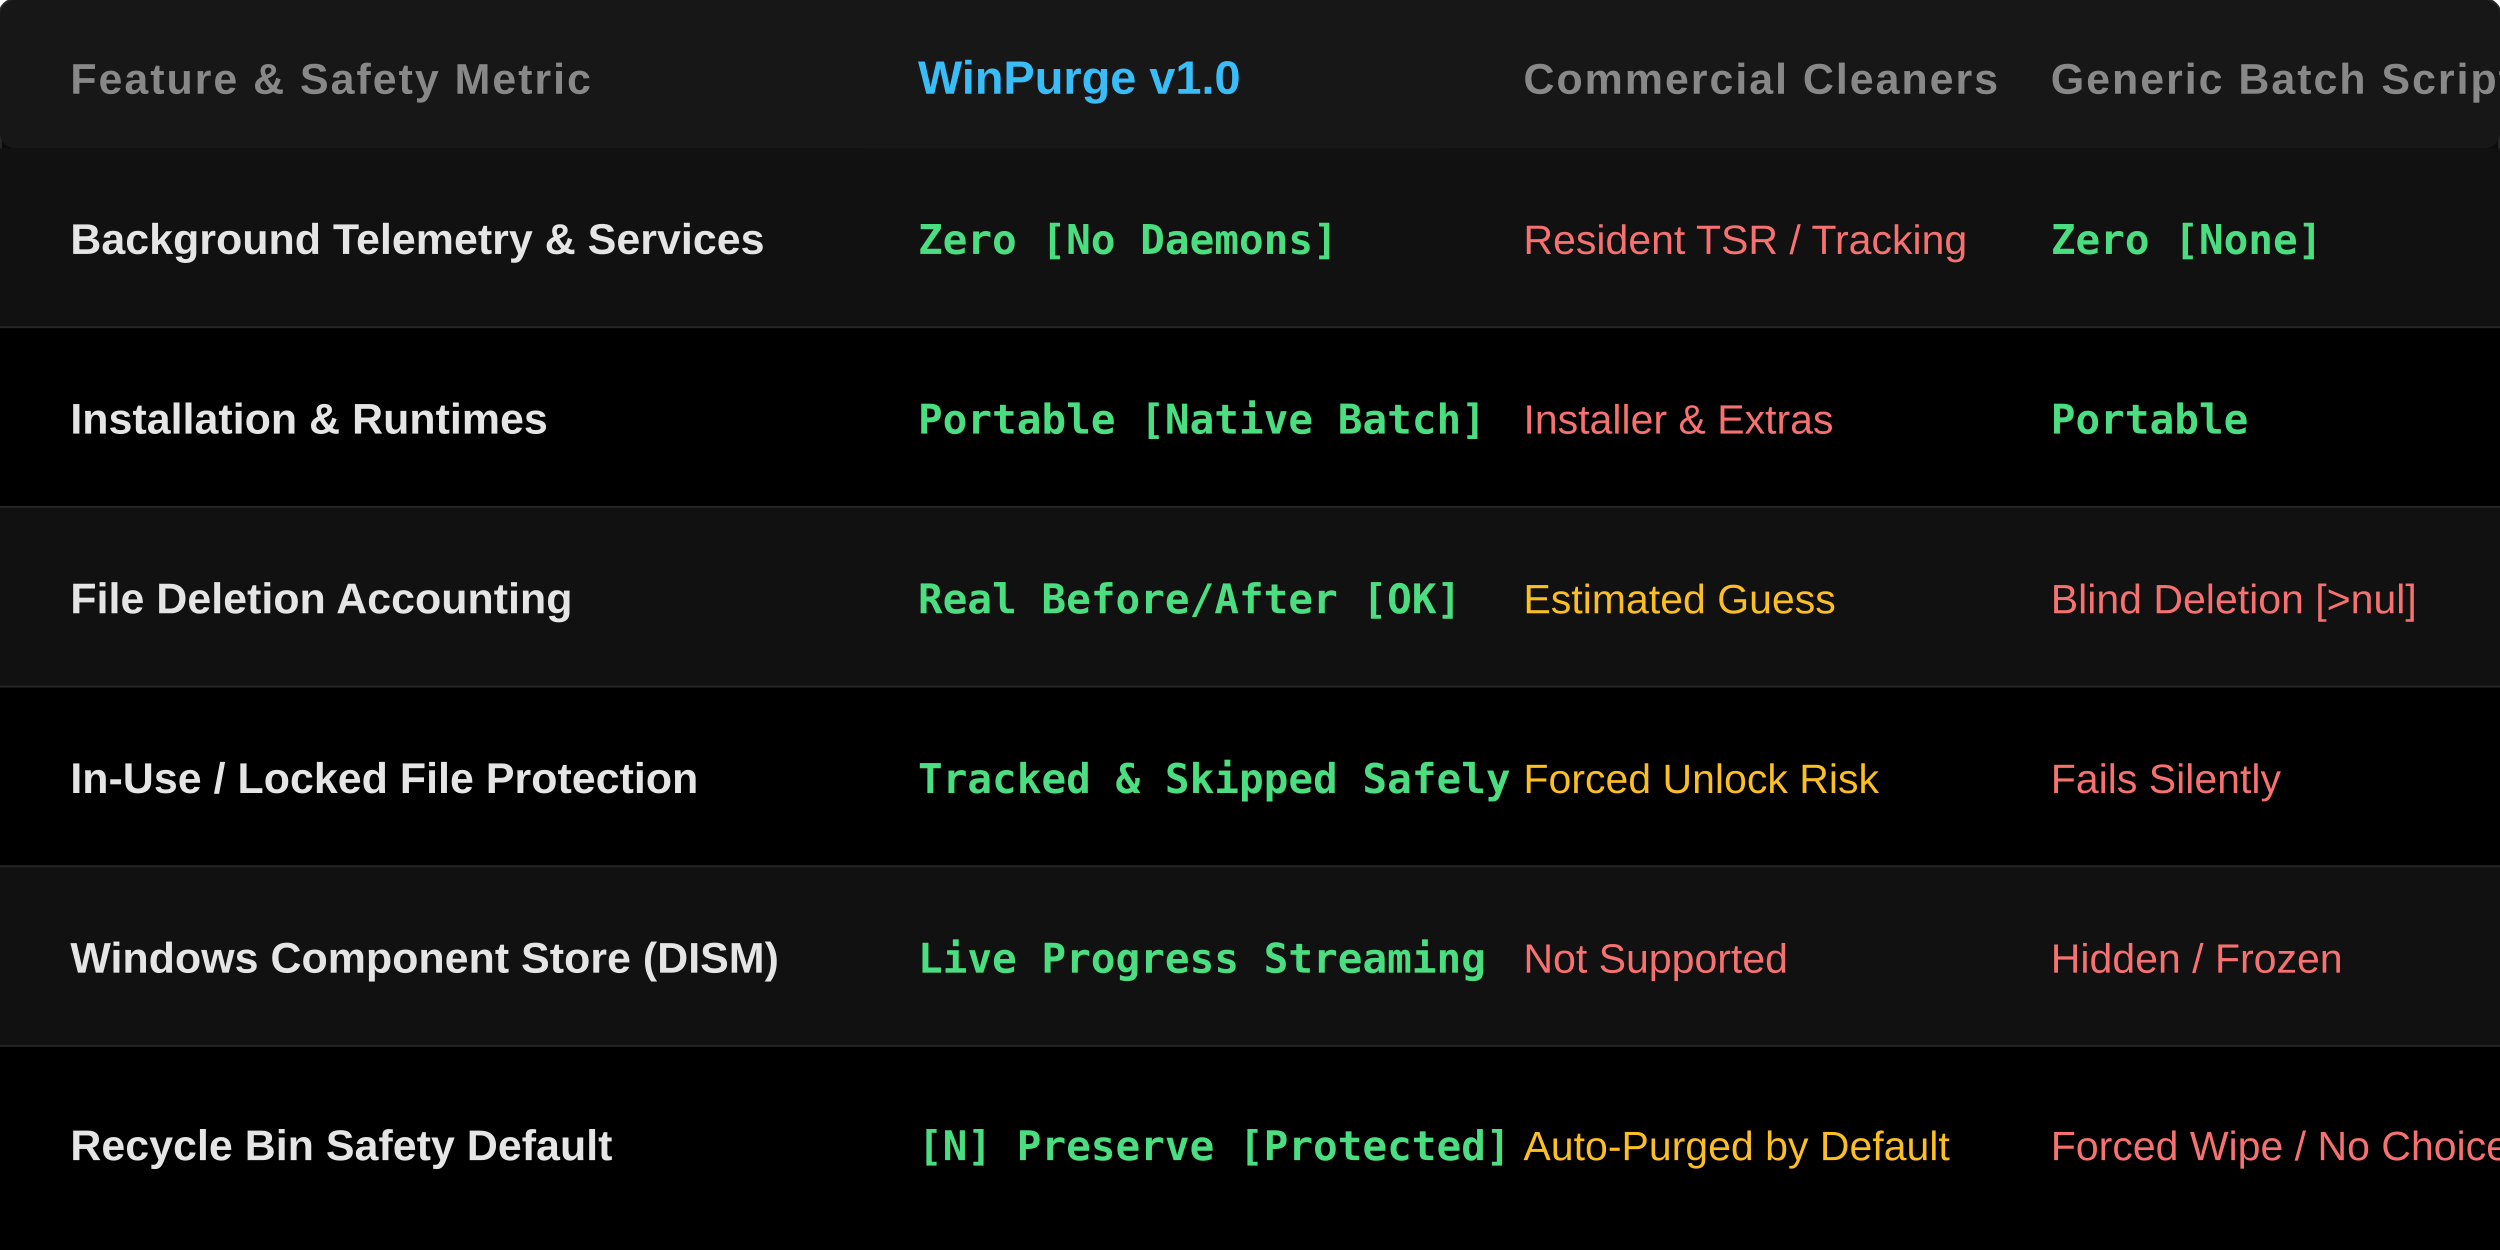
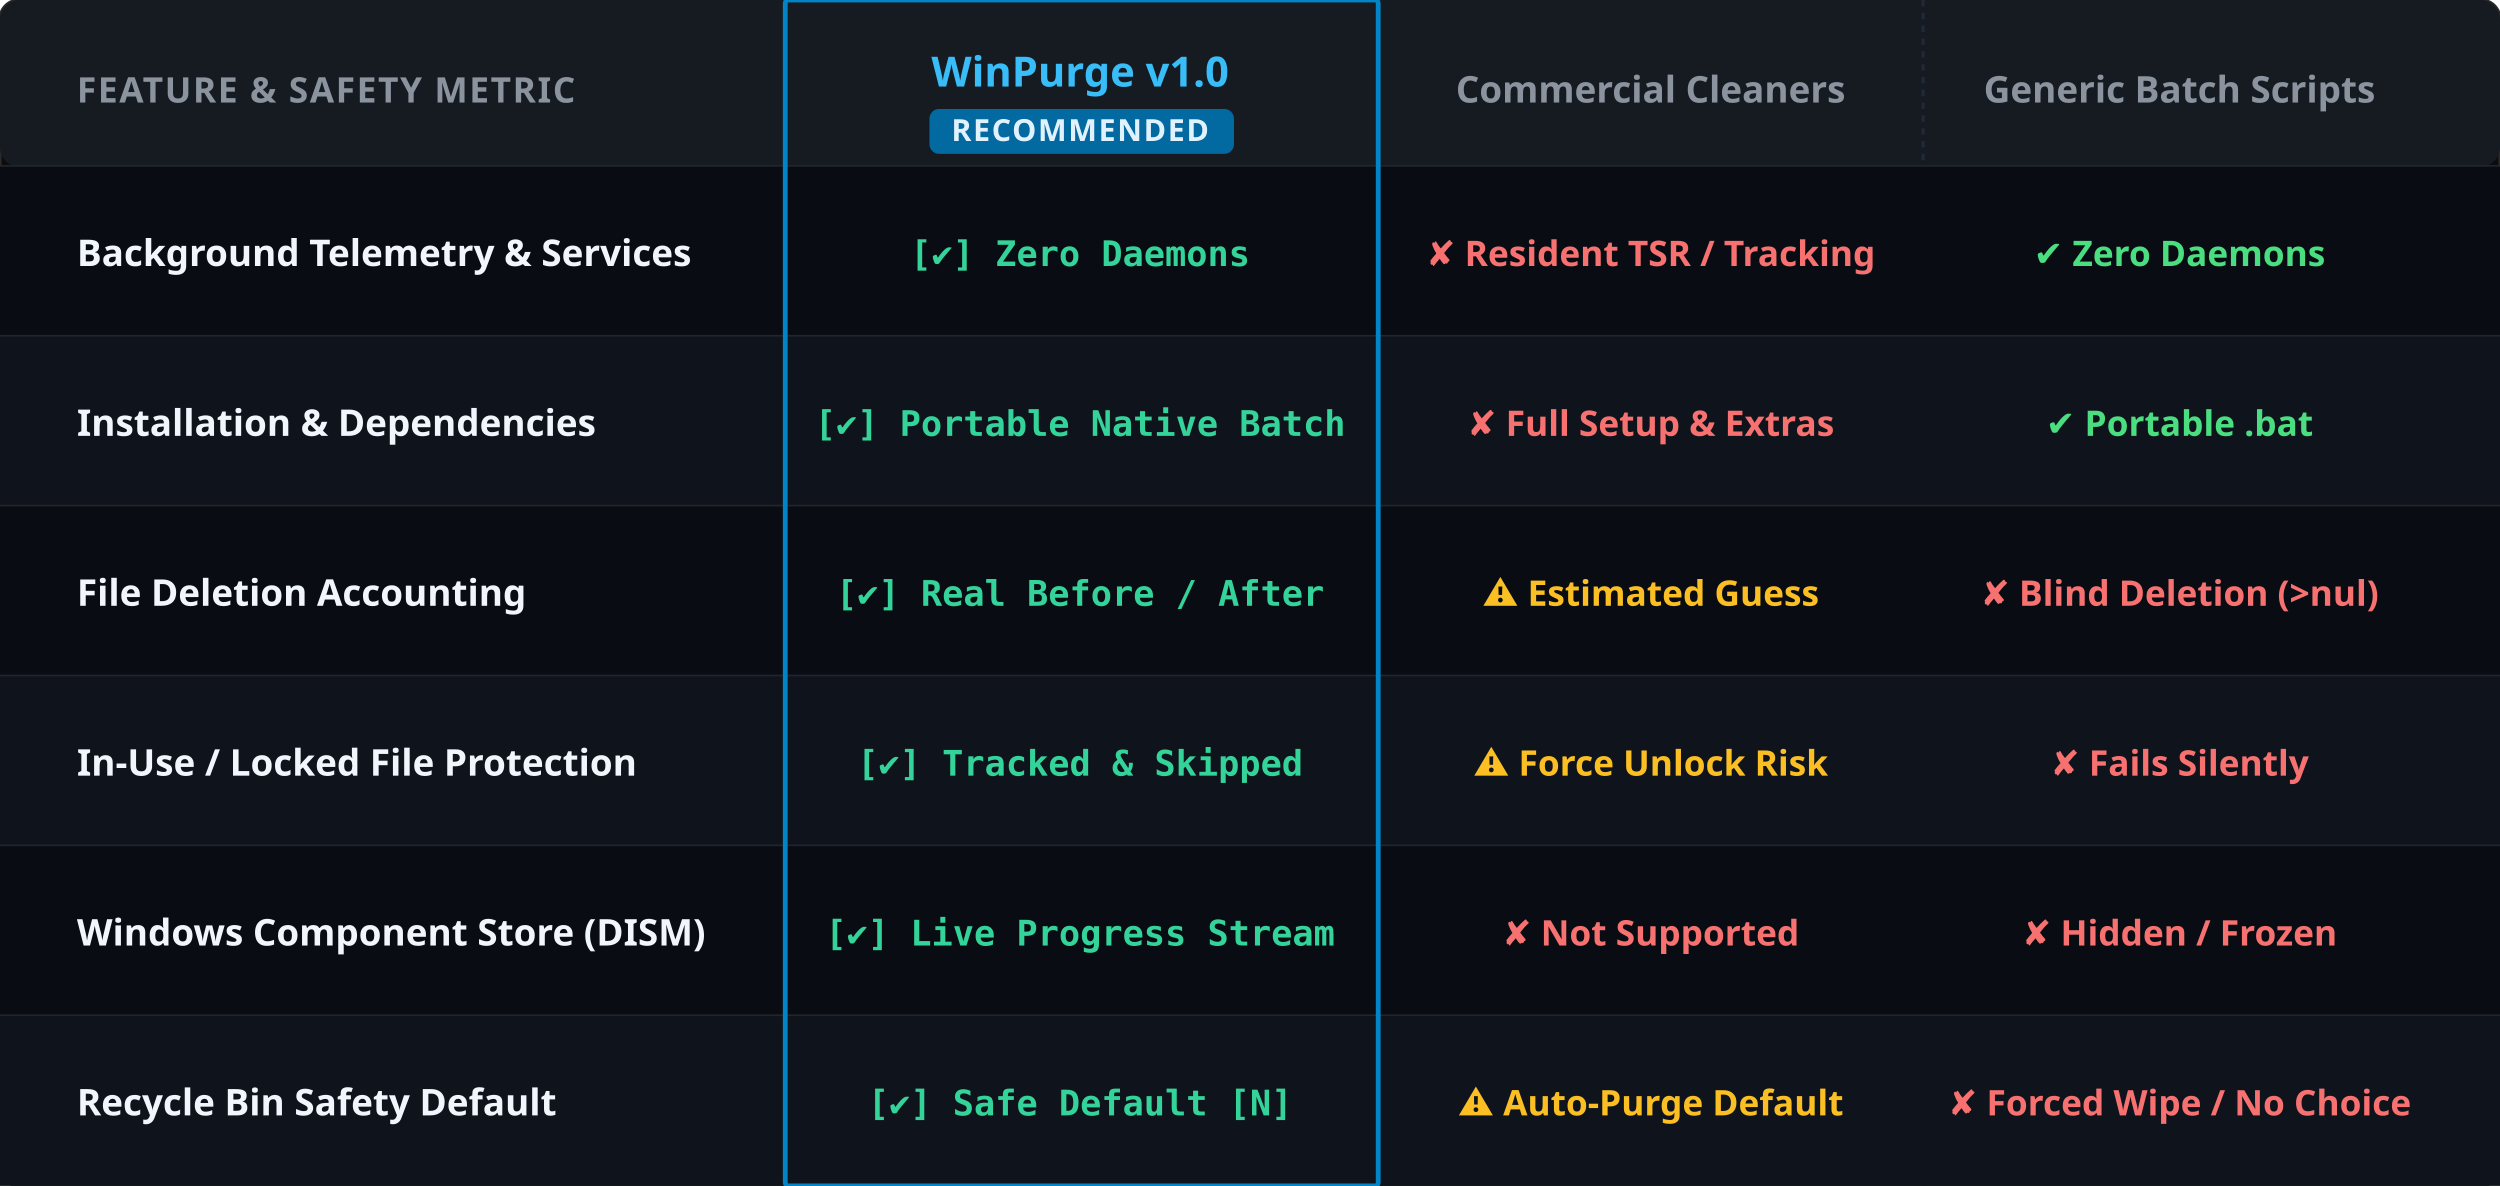
- <svg xmlns="http://www.w3.org/2000/svg" viewBox="0 0 640 320" width="100%" height="100%">
+ <svg xmlns="http://www.w3.org/2000/svg" viewBox="0 0 780 370" width="100%" height="100%">
  <defs>
    <style>
-       .bg { fill: #0c0c0c; stroke: #262626; stroke-width: 1; }
-       .header-bg { fill: #171717; }
-       .row-alt { fill: #111111; }
-       .col-highlight { fill: rgba(16, 185, 129, 0.05); }
-       .title-text { font-family: "Segoe UI", Arial, sans-serif; font-size: 11px; font-weight: bold; fill: #888888; text-transform: uppercase; letter-spacing: 0.5px; }
-       .title-wp { font-family: "Segoe UI", Arial, sans-serif; font-size: 12px; font-weight: bold; fill: #38bdf8; }
-       .cell-label { font-family: "Segoe UI", Arial, sans-serif; font-size: 11px; font-weight: 600; fill: #e5e5e5; }
-       .cell-wp { font-family: "Consolas", monospace; font-size: 10.5px; font-weight: bold; fill: #4ade80; }
-       .cell-com { font-family: "Segoe UI", Arial, sans-serif; font-size: 10.5px; fill: #f87171; }
-       .cell-gen { font-family: "Segoe UI", Arial, sans-serif; font-size: 10.5px; fill: #a3a3a3; }
-       .cell-warn { font-family: "Segoe UI", Arial, sans-serif; font-size: 10.5px; fill: #fbbf24; }
-       .divider { stroke: #262626; stroke-width: 1; }
-       .hl-border { stroke: #059669; stroke-width: 1; fill: none; }
+       .bg { fill: #0c0c0c; stroke: #2a2a2a; stroke-width: 1; }
+       .header-bg { fill: #161b22; }
+       .row-even { fill: #0f141c; }
+       .row-odd { fill: #090d13; }
+       .divider { stroke: #21262d; stroke-width: 1; }
+       .col-divider { stroke: #1f2937; stroke-width: 1; stroke-dasharray: 2 2; }
+       
+       /* WinPurge Highlight Column */
+       .wp-col-bg { fill: rgba(14, 165, 233, 0.05); }
+       .wp-col-border { stroke: #0284c7; stroke-width: 1.5; fill: none; }
+       .wp-header-badge { fill: #0369a1; }
+       .wp-badge-text { font-family: "Segoe UI", -apple-system, sans-serif; font-size: 9.5px; font-weight: 800; fill: #e0f2fe; text-anchor: middle; letter-spacing: 0.5px; }
+ 
+       /* Typography */
+       .th-metric { font-family: "Segoe UI", -apple-system, sans-serif; font-size: 11px; font-weight: 700; fill: #8b949e; letter-spacing: 0.5px; }
+       .th-wp { font-family: "Segoe UI", -apple-system, sans-serif; font-size: 13px; font-weight: 800; fill: #38bdf8; text-anchor: middle; }
+       .th-other { font-family: "Segoe UI", -apple-system, sans-serif; font-size: 11.5px; font-weight: 700; fill: #8b949e; text-anchor: middle; }
+       
+       .row-title { font-family: "Segoe UI", -apple-system, sans-serif; font-size: 11.5px; font-weight: 600; fill: #f0f6fc; }
+       
+       /* Status Pill Styles */
+       .val-wp { font-family: "Consolas", monospace; font-size: 11px; font-weight: 700; fill: #34d399; text-anchor: middle; }
+       .val-bad { font-family: "Segoe UI", -apple-system, sans-serif; font-size: 11px; font-weight: 600; fill: #f87171; text-anchor: middle; }
+       .val-warn { font-family: "Segoe UI", -apple-system, sans-serif; font-size: 11px; font-weight: 600; fill: #fbbf24; text-anchor: middle; }
+       .val-ok { font-family: "Segoe UI", -apple-system, sans-serif; font-size: 11px; font-weight: 600; fill: #4ade80; text-anchor: middle; }
    </style>
  </defs>
-   <rect width="640" height="320" class="bg" rx="4" />
-   <rect x="0" y="0" width="640" height="38" class="header-bg" rx="4" />
-   <text x="18" y="24" class="title-text">Feature &amp; Safety Metric</text>
-   <text x="235" y="24" class="title-wp">WinPurge v1.0</text>
-   <text x="390" y="24" class="title-text">Commercial Cleaners</text>
-   <text x="525" y="24" class="title-text">Generic Batch Scripts</text>
-   <rect x="220" y="38" width="150" height="282" class="col-highlight" />
-   <rect x="0" y="38" width="640" height="46" class="row-alt" />
-   <text x="18" y="65" class="cell-label">Background Telemetry &amp; Services</text>
-   <text x="235" y="65" class="cell-wp">Zero [No Daemons]</text>
-   <text x="390" y="65" class="cell-com">Resident TSR / Tracking</text>
-   <text x="525" y="65" class="cell-wp">Zero [None]</text>
-   <line x1="0" y1="84" x2="640" y2="84" class="divider" />
-   <rect x="0" y="84" width="640" height="46" />
-   <text x="18" y="111" class="cell-label">Installation &amp; Runtimes</text>
-   <text x="235" y="111" class="cell-wp">Portable [Native Batch]</text>
-   <text x="390" y="111" class="cell-com">Installer &amp; Extras</text>
-   <text x="525" y="111" class="cell-wp">Portable</text>
-   <line x1="0" y1="130" x2="640" y2="130" class="divider" />
-   <rect x="0" y="130" width="640" height="46" class="row-alt" />
-   <text x="18" y="157" class="cell-label">File Deletion Accounting</text>
-   <text x="235" y="157" class="cell-wp">Real Before/After [OK]</text>
-   <text x="390" y="157" class="cell-warn">Estimated Guess</text>
-   <text x="525" y="157" class="cell-com">Blind Deletion [&gt;nul]</text>
-   <line x1="0" y1="176" x2="640" y2="176" class="divider" />
-   <rect x="0" y="176" width="640" height="46" />
-   <text x="18" y="203" class="cell-label">In-Use / Locked File Protection</text>
-   <text x="235" y="203" class="cell-wp">Tracked &amp; Skipped Safely</text>
-   <text x="390" y="203" class="cell-warn">Forced Unlock Risk</text>
-   <text x="525" y="203" class="cell-com">Fails Silently</text>
-   <line x1="0" y1="222" x2="640" y2="222" class="divider" />
-   <rect x="0" y="222" width="640" height="46" class="row-alt" />
-   <text x="18" y="249" class="cell-label">Windows Component Store (DISM)</text>
-   <text x="235" y="249" class="cell-wp">Live Progress Streaming</text>
-   <text x="390" y="249" class="cell-com">Not Supported</text>
-   <text x="525" y="249" class="cell-com">Hidden / Frozen</text>
-   <line x1="0" y1="268" x2="640" y2="268" class="divider" />
-   <rect x="0" y="268" width="640" height="52" />
-   <text x="18" y="297" class="cell-label">Recycle Bin Safety Default</text>
-   <text x="235" y="297" class="cell-wp">[N] Preserve [Protected]</text>
-   <text x="390" y="297" class="cell-warn">Auto-Purged by Default</text>
-   <text x="525" y="297" class="cell-com">Forced Wipe / No Choice</text>
+   <rect width="780" height="370" class="bg" rx="6" />
+   <rect x="245" y="0" width="185" height="370" class="wp-col-bg" />
+   <rect x="0" y="0" width="780" height="52" class="header-bg" rx="6" />
+   <text x="24" y="32" class="th-metric">FEATURE &amp; SAFETY METRIC</text>
+   <text x="337" y="27" class="th-wp">WinPurge v1.0</text>
+   <rect x="290" y="34" width="95" height="14" class="wp-header-badge" rx="3" />
+   <text x="337" y="44" class="wp-badge-text">RECOMMENDED</text>
+   <text x="515" y="32" class="th-other">Commercial Cleaners</text>
+   <text x="680" y="32" class="th-other">Generic Batch Scripts</text>
+   <line x1="0" y1="52" x2="780" y2="52" class="divider" />
+   <line x1="245" y1="0" x2="245" y2="370" class="divider" />
+   <line x1="430" y1="0" x2="430" y2="370" class="divider" />
+   <line x1="600" y1="0" x2="600" y2="370" class="col-divider" />
+   <rect x="0" y="52" width="780" height="53" class="row-odd" />
+   <text x="24" y="83" class="row-title">Background Telemetry &amp; Services</text>
+   <text x="337" y="83" class="val-wp">[✔] Zero Daemons</text>
+   <text x="515" y="83" class="val-bad">✘ Resident TSR / Tracking</text>
+   <text x="680" y="83" class="val-ok">✔ Zero Daemons</text>
+   <line x1="0" y1="105" x2="780" y2="105" class="divider" />
+   <rect x="0" y="105" width="780" height="53" class="row-even" />
+   <text x="24" y="136" class="row-title">Installation &amp; Dependencies</text>
+   <text x="337" y="136" class="val-wp">[✔] Portable Native Batch</text>
+   <text x="515" y="136" class="val-bad">✘ Full Setup &amp; Extras</text>
+   <text x="680" y="136" class="val-ok">✔ Portable .bat</text>
+   <line x1="0" y1="158" x2="780" y2="158" class="divider" />
+   <rect x="0" y="158" width="780" height="53" class="row-odd" />
+   <text x="24" y="189" class="row-title">File Deletion Accounting</text>
+   <text x="337" y="189" class="val-wp">[✔] Real Before / After</text>
+   <text x="515" y="189" class="val-warn">⚠ Estimated Guess</text>
+   <text x="680" y="189" class="val-bad">✘ Blind Deletion (&gt;nul)</text>
+   <line x1="0" y1="211" x2="780" y2="211" class="divider" />
+   <rect x="0" y="211" width="780" height="53" class="row-even" />
+   <text x="24" y="242" class="row-title">In-Use / Locked File Protection</text>
+   <text x="337" y="242" class="val-wp">[✔] Tracked &amp; Skipped</text>
+   <text x="515" y="242" class="val-warn">⚠ Force Unlock Risk</text>
+   <text x="680" y="242" class="val-bad">✘ Fails Silently</text>
+   <line x1="0" y1="264" x2="780" y2="264" class="divider" />
+   <rect x="0" y="264" width="780" height="53" class="row-odd" />
+   <text x="24" y="295" class="row-title">Windows Component Store (DISM)</text>
+   <text x="337" y="295" class="val-wp">[✔] Live Progress Stream</text>
+   <text x="515" y="295" class="val-bad">✘ Not Supported</text>
+   <text x="680" y="295" class="val-bad">✘ Hidden / Frozen</text>
+   <line x1="0" y1="317" x2="780" y2="317" class="divider" />
+   <rect x="0" y="317" width="780" height="53" class="row-even" />
+   <text x="24" y="348" class="row-title">Recycle Bin Safety Default</text>
+   <text x="337" y="348" class="val-wp">[✔] Safe Default [N]</text>
+   <text x="515" y="348" class="val-warn">⚠ Auto-Purge Default</text>
+   <text x="680" y="348" class="val-bad">✘ Forced Wipe / No Choice</text>
+   <rect x="245" y="0" width="185" height="370" class="wp-col-border" rx="1" />
</svg>
